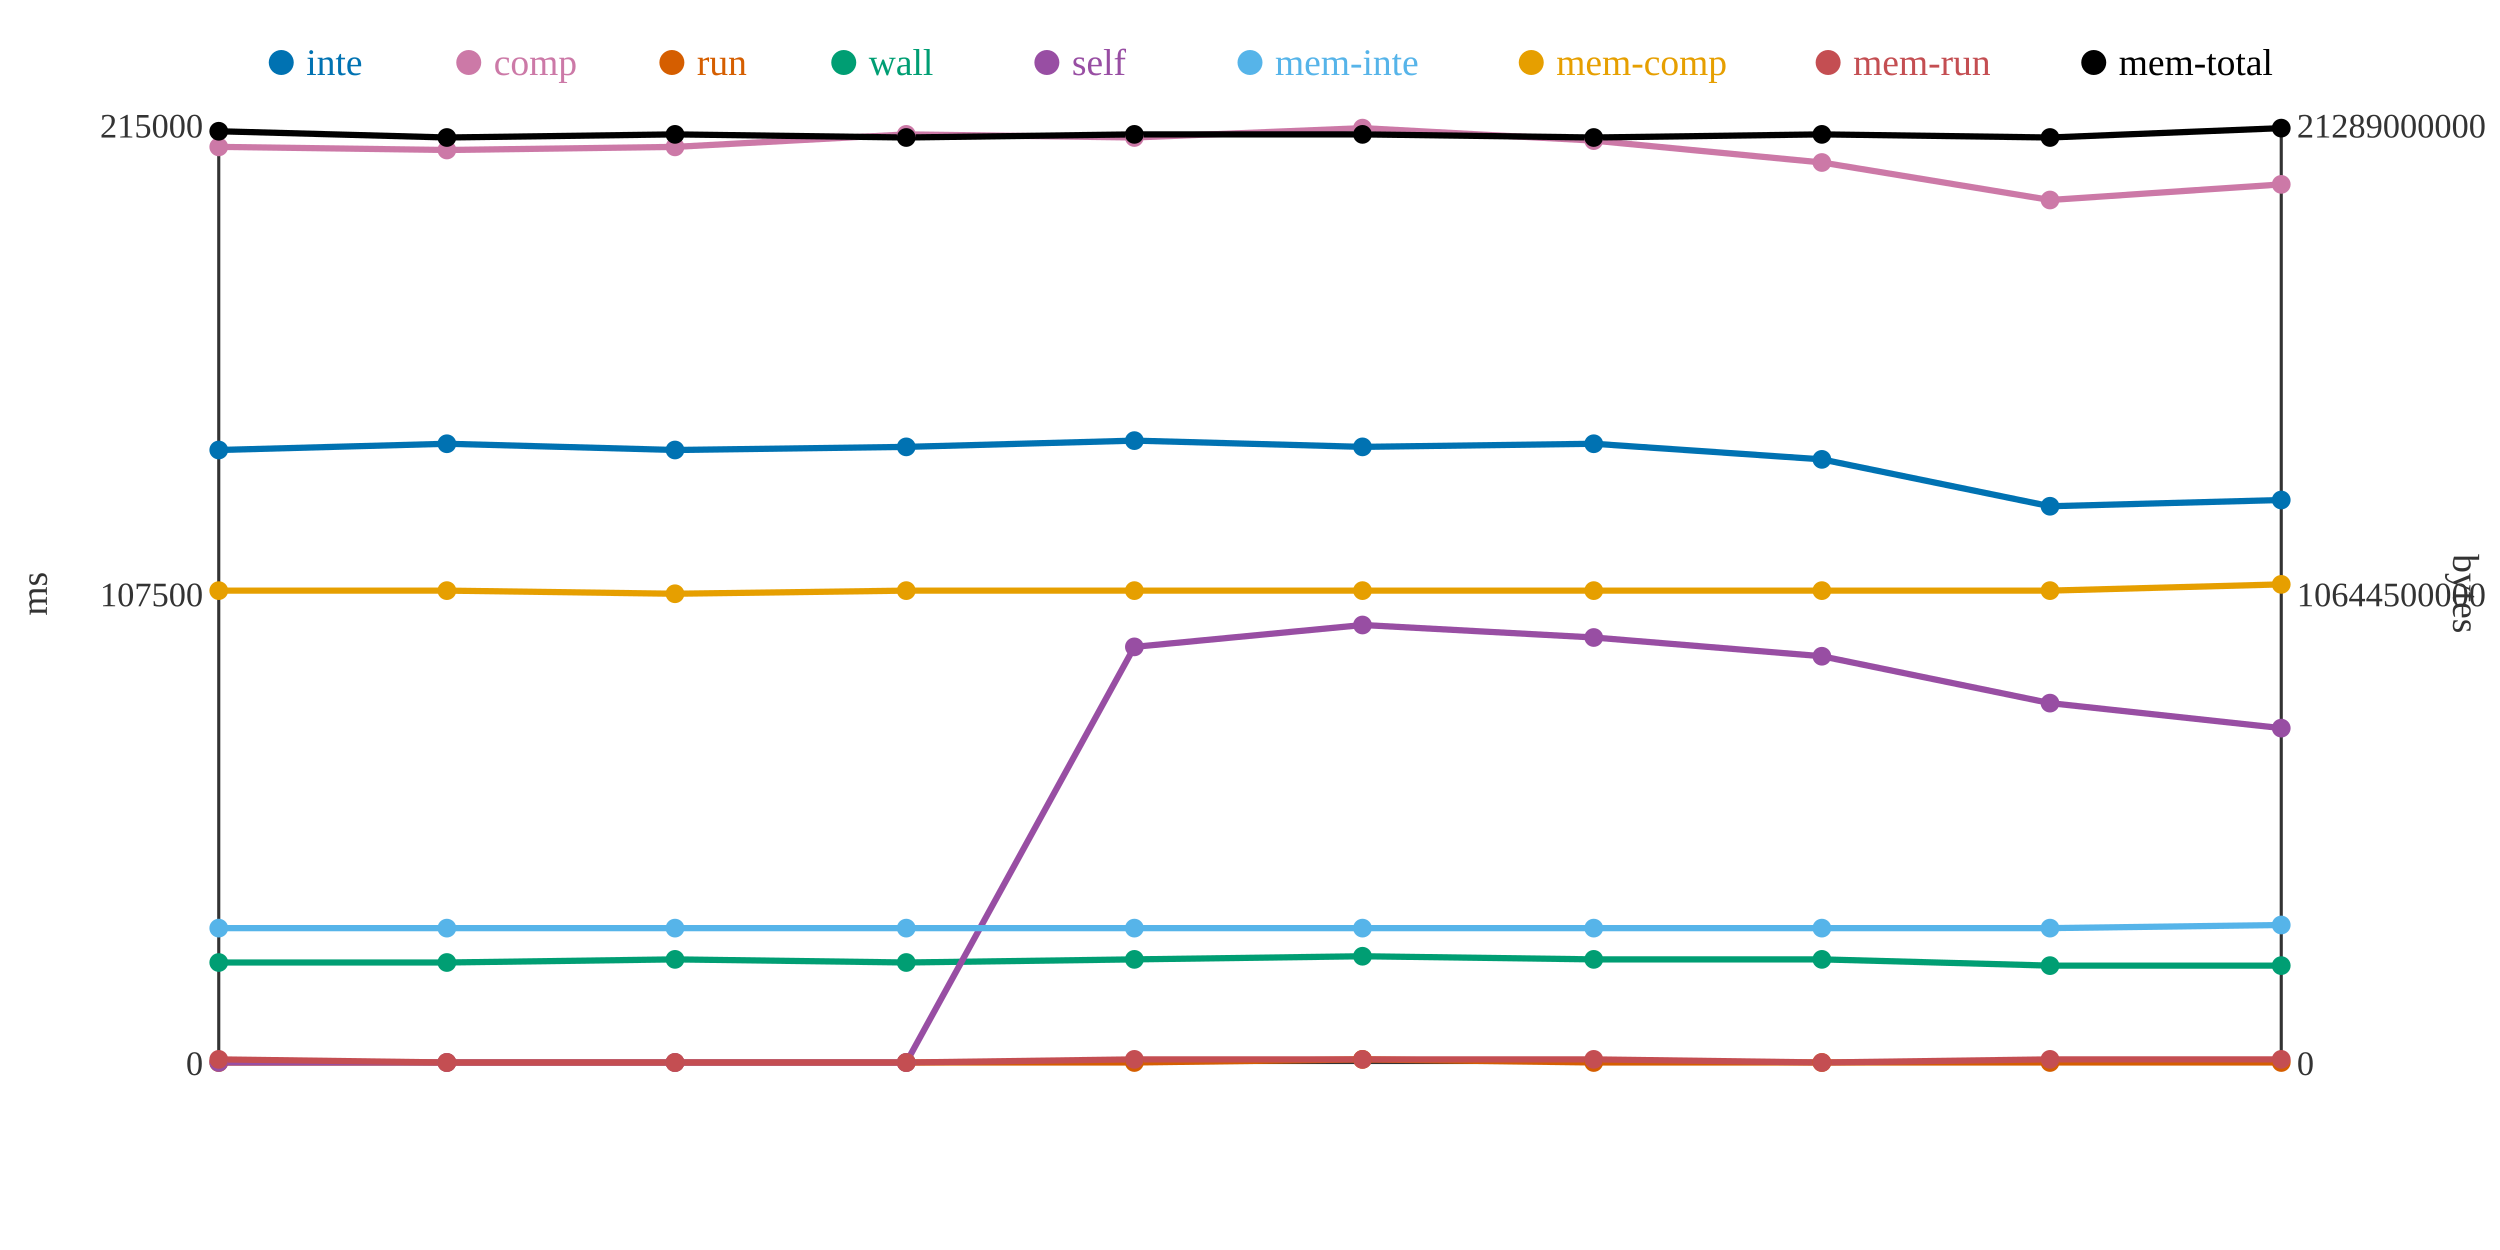
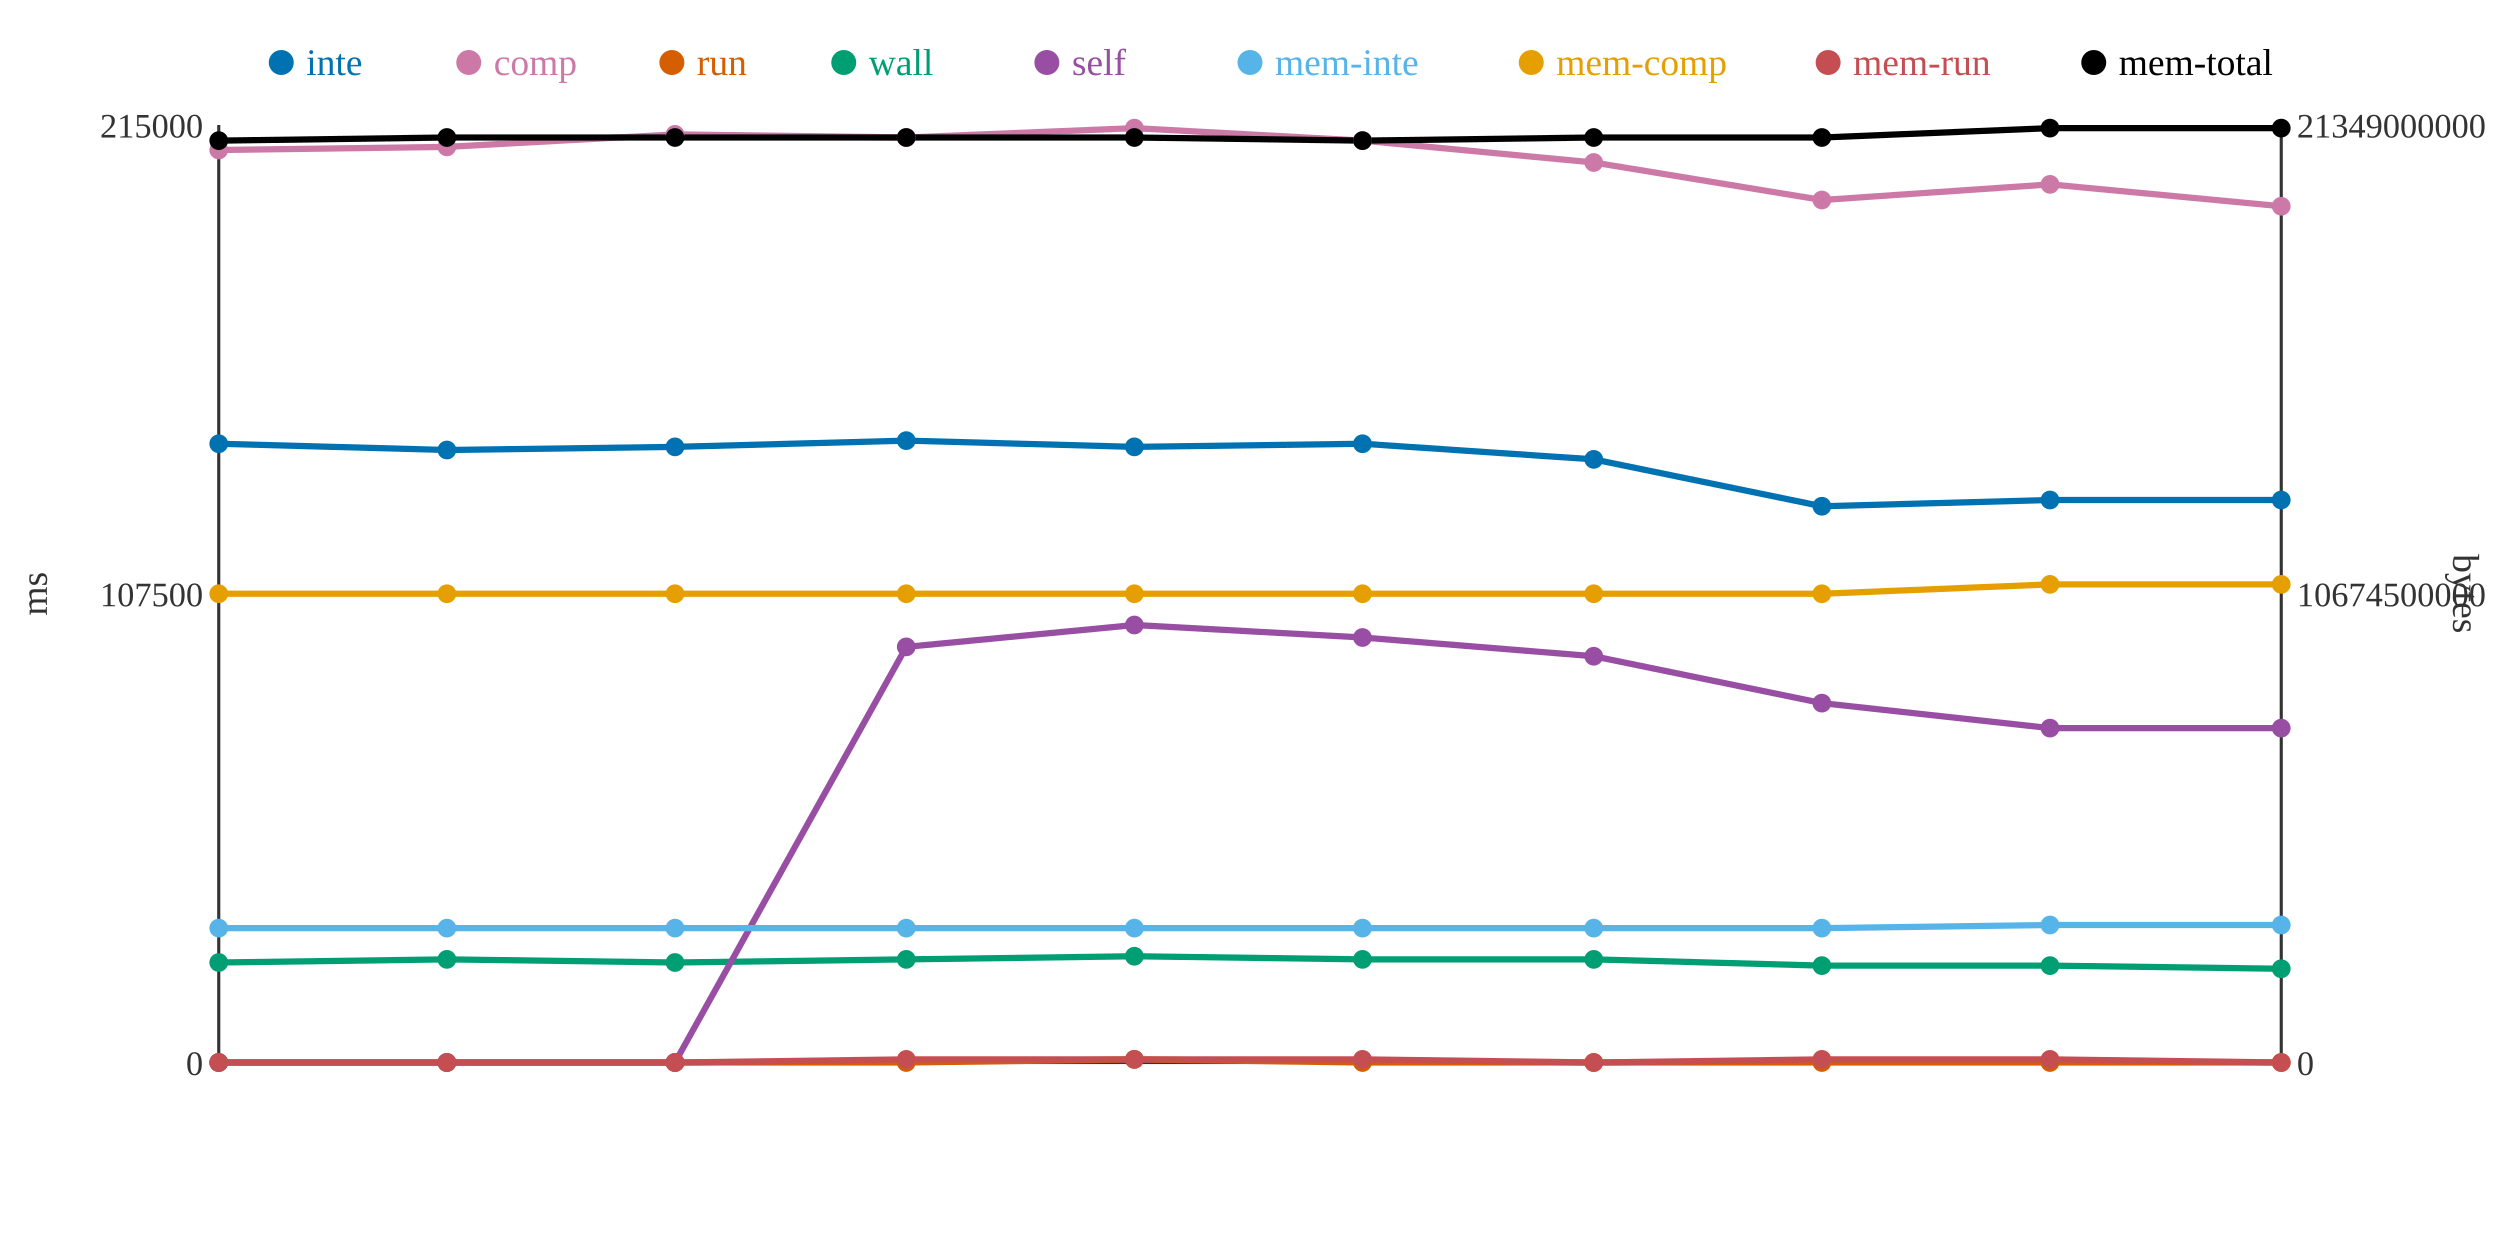
<svg xmlns="http://www.w3.org/2000/svg" width="800" height="400">
  <rect width="800" height="400" fill="white" />
  <line x1="70" y1="40" x2="70" y2="340" stroke="#333" stroke-width="1" />
  <line x1="70" y1="340" x2="730" y2="340" stroke="#333" stroke-width="1" />
  <line x1="730" y1="40" x2="730" y2="340" stroke="#333" stroke-width="1" />
  <text x="65" y="344" text-anchor="end" font-size="11" fill="#333">0</text>
  <text x="65" y="194" text-anchor="end" font-size="11" fill="#333">107500</text>
  <text x="65" y="44" text-anchor="end" font-size="11" fill="#333">215000</text>
  <text x="15" y="190" text-anchor="middle" font-size="12" fill="#333" transform="rotate(-90 15 190)">ms</text>
  <text x="735" y="344" text-anchor="start" font-size="11" fill="#333">0</text>
-   <text x="735" y="194" text-anchor="start" font-size="11" fill="#333">10644500000</text>
-   <text x="735" y="44" text-anchor="start" font-size="11" fill="#333">21289000000</text>
+   <text x="735" y="194" text-anchor="start" font-size="11" fill="#333">10674500000</text>
+   <text x="735" y="44" text-anchor="start" font-size="11" fill="#333">21349000000</text>
  <text x="785" y="190" text-anchor="middle" font-size="12" fill="#333" transform="rotate(90 785 190)">bytes</text>
-   <polyline points="70,144 143,142 216,144 290,143 363,141 436,143 510,142 583,147 656,162 730,160" fill="none" stroke="#0072B2" stroke-width="2" />
-   <polyline points="70,47 143,48 216,47 290,43 363,44 436,41 510,45 583,52 656,64 730,59" fill="none" stroke="#CC79A7" stroke-width="2" />
-   <polyline points="70,340 143,340 216,340 290,340 363,340 436,339 510,340 583,340 656,340 730,340" fill="none" stroke="#D55E00" stroke-width="2" />
-   <polyline points="70,308 143,308 216,307 290,308 363,307 436,306 510,307 583,307 656,309 730,309" fill="none" stroke="#009E73" stroke-width="2" />
-   <polyline points="70,340 143,340 216,340 290,340 363,207 436,200 510,204 583,210 656,225 730,233" fill="none" stroke="#984EA3" stroke-width="2" />
-   <polyline points="70,297 143,297 216,297 290,297 363,297 436,297 510,297 583,297 656,297 730,296" fill="none" stroke="#56B4E9" stroke-width="2" />
-   <polyline points="70,189 143,189 216,190 290,189 363,189 436,189 510,189 583,189 656,189 730,187" fill="none" stroke="#E69F00" stroke-width="2" />
-   <polyline points="70,339 143,340 216,340 290,340 363,339 436,339 510,339 583,340 656,339 730,339" fill="none" stroke="#C44E52" stroke-width="2" />
-   <polyline points="70,42 143,44 216,43 290,44 363,43 436,43 510,44 583,43 656,44 730,41" fill="none" stroke="#000000" stroke-width="2" />
-   <circle cx="70" cy="144" r="3" fill="#0072B2" />
-   <circle cx="70" cy="47" r="3" fill="#CC79A7" />
+   <polyline points="70,142 143,144 216,143 290,141 363,143 436,142 510,147 583,162 656,160 730,160" fill="none" stroke="#0072B2" stroke-width="2" />
+   <polyline points="70,48 143,47 216,43 290,44 363,41 436,45 510,52 583,64 656,59 730,66" fill="none" stroke="#CC79A7" stroke-width="2" />
+   <polyline points="70,340 143,340 216,340 290,340 363,339 436,340 510,340 583,340 656,340 730,340" fill="none" stroke="#D55E00" stroke-width="2" />
+   <polyline points="70,308 143,307 216,308 290,307 363,306 436,307 510,307 583,309 656,309 730,310" fill="none" stroke="#009E73" stroke-width="2" />
+   <polyline points="70,340 143,340 216,340 290,207 363,200 436,204 510,210 583,225 656,233 730,233" fill="none" stroke="#984EA3" stroke-width="2" />
+   <polyline points="70,297 143,297 216,297 290,297 363,297 436,297 510,297 583,297 656,296 730,296" fill="none" stroke="#56B4E9" stroke-width="2" />
+   <polyline points="70,190 143,190 216,190 290,190 363,190 436,190 510,190 583,190 656,187 730,187" fill="none" stroke="#E69F00" stroke-width="2" />
+   <polyline points="70,340 143,340 216,340 290,339 363,339 436,339 510,340 583,339 656,339 730,340" fill="none" stroke="#C44E52" stroke-width="2" />
+   <polyline points="70,45 143,44 216,44 290,44 363,44 436,45 510,44 583,44 656,41 730,41" fill="none" stroke="#000000" stroke-width="2" />
+   <circle cx="70" cy="142" r="3" fill="#0072B2" />
+   <circle cx="70" cy="48" r="3" fill="#CC79A7" />
  <circle cx="70" cy="340" r="3" fill="#D55E00" />
  <circle cx="70" cy="308" r="3" fill="#009E73" />
  <circle cx="70" cy="340" r="3" fill="#984EA3" />
  <circle cx="70" cy="297" r="3" fill="#56B4E9" />
-   <circle cx="70" cy="189" r="3" fill="#E69F00" />
-   <circle cx="70" cy="339" r="3" fill="#C44E52" />
-   <circle cx="70" cy="42" r="3" fill="#000000" />
-   <circle cx="143" cy="142" r="3" fill="#0072B2" />
-   <circle cx="143" cy="48" r="3" fill="#CC79A7" />
+   <circle cx="70" cy="190" r="3" fill="#E69F00" />
+   <circle cx="70" cy="340" r="3" fill="#C44E52" />
+   <circle cx="70" cy="45" r="3" fill="#000000" />
+   <circle cx="143" cy="144" r="3" fill="#0072B2" />
+   <circle cx="143" cy="47" r="3" fill="#CC79A7" />
  <circle cx="143" cy="340" r="3" fill="#D55E00" />
-   <circle cx="143" cy="308" r="3" fill="#009E73" />
+   <circle cx="143" cy="307" r="3" fill="#009E73" />
  <circle cx="143" cy="340" r="3" fill="#984EA3" />
  <circle cx="143" cy="297" r="3" fill="#56B4E9" />
-   <circle cx="143" cy="189" r="3" fill="#E69F00" />
+   <circle cx="143" cy="190" r="3" fill="#E69F00" />
  <circle cx="143" cy="340" r="3" fill="#C44E52" />
  <circle cx="143" cy="44" r="3" fill="#000000" />
-   <circle cx="216" cy="144" r="3" fill="#0072B2" />
-   <circle cx="216" cy="47" r="3" fill="#CC79A7" />
+   <circle cx="216" cy="143" r="3" fill="#0072B2" />
+   <circle cx="216" cy="43" r="3" fill="#CC79A7" />
  <circle cx="216" cy="340" r="3" fill="#D55E00" />
-   <circle cx="216" cy="307" r="3" fill="#009E73" />
+   <circle cx="216" cy="308" r="3" fill="#009E73" />
  <circle cx="216" cy="340" r="3" fill="#984EA3" />
  <circle cx="216" cy="297" r="3" fill="#56B4E9" />
  <circle cx="216" cy="190" r="3" fill="#E69F00" />
  <circle cx="216" cy="340" r="3" fill="#C44E52" />
-   <circle cx="216" cy="43" r="3" fill="#000000" />
-   <circle cx="290" cy="143" r="3" fill="#0072B2" />
-   <circle cx="290" cy="43" r="3" fill="#CC79A7" />
+   <circle cx="216" cy="44" r="3" fill="#000000" />
+   <circle cx="290" cy="141" r="3" fill="#0072B2" />
+   <circle cx="290" cy="44" r="3" fill="#CC79A7" />
  <circle cx="290" cy="340" r="3" fill="#D55E00" />
-   <circle cx="290" cy="308" r="3" fill="#009E73" />
-   <circle cx="290" cy="340" r="3" fill="#984EA3" />
+   <circle cx="290" cy="307" r="3" fill="#009E73" />
+   <circle cx="290" cy="207" r="3" fill="#984EA3" />
  <circle cx="290" cy="297" r="3" fill="#56B4E9" />
-   <circle cx="290" cy="189" r="3" fill="#E69F00" />
-   <circle cx="290" cy="340" r="3" fill="#C44E52" />
+   <circle cx="290" cy="190" r="3" fill="#E69F00" />
+   <circle cx="290" cy="339" r="3" fill="#C44E52" />
  <circle cx="290" cy="44" r="3" fill="#000000" />
-   <circle cx="363" cy="141" r="3" fill="#0072B2" />
-   <circle cx="363" cy="44" r="3" fill="#CC79A7" />
-   <circle cx="363" cy="340" r="3" fill="#D55E00" />
-   <circle cx="363" cy="307" r="3" fill="#009E73" />
-   <circle cx="363" cy="207" r="3" fill="#984EA3" />
+   <circle cx="363" cy="143" r="3" fill="#0072B2" />
+   <circle cx="363" cy="41" r="3" fill="#CC79A7" />
+   <circle cx="363" cy="339" r="3" fill="#D55E00" />
+   <circle cx="363" cy="306" r="3" fill="#009E73" />
+   <circle cx="363" cy="200" r="3" fill="#984EA3" />
  <circle cx="363" cy="297" r="3" fill="#56B4E9" />
-   <circle cx="363" cy="189" r="3" fill="#E69F00" />
+   <circle cx="363" cy="190" r="3" fill="#E69F00" />
  <circle cx="363" cy="339" r="3" fill="#C44E52" />
-   <circle cx="363" cy="43" r="3" fill="#000000" />
-   <circle cx="436" cy="143" r="3" fill="#0072B2" />
-   <circle cx="436" cy="41" r="3" fill="#CC79A7" />
-   <circle cx="436" cy="339" r="3" fill="#D55E00" />
-   <circle cx="436" cy="306" r="3" fill="#009E73" />
-   <circle cx="436" cy="200" r="3" fill="#984EA3" />
+   <circle cx="363" cy="44" r="3" fill="#000000" />
+   <circle cx="436" cy="142" r="3" fill="#0072B2" />
+   <circle cx="436" cy="45" r="3" fill="#CC79A7" />
+   <circle cx="436" cy="340" r="3" fill="#D55E00" />
+   <circle cx="436" cy="307" r="3" fill="#009E73" />
+   <circle cx="436" cy="204" r="3" fill="#984EA3" />
  <circle cx="436" cy="297" r="3" fill="#56B4E9" />
-   <circle cx="436" cy="189" r="3" fill="#E69F00" />
+   <circle cx="436" cy="190" r="3" fill="#E69F00" />
  <circle cx="436" cy="339" r="3" fill="#C44E52" />
-   <circle cx="436" cy="43" r="3" fill="#000000" />
-   <circle cx="510" cy="142" r="3" fill="#0072B2" />
-   <circle cx="510" cy="45" r="3" fill="#CC79A7" />
+   <circle cx="436" cy="45" r="3" fill="#000000" />
+   <circle cx="510" cy="147" r="3" fill="#0072B2" />
+   <circle cx="510" cy="52" r="3" fill="#CC79A7" />
  <circle cx="510" cy="340" r="3" fill="#D55E00" />
  <circle cx="510" cy="307" r="3" fill="#009E73" />
-   <circle cx="510" cy="204" r="3" fill="#984EA3" />
+   <circle cx="510" cy="210" r="3" fill="#984EA3" />
  <circle cx="510" cy="297" r="3" fill="#56B4E9" />
-   <circle cx="510" cy="189" r="3" fill="#E69F00" />
-   <circle cx="510" cy="339" r="3" fill="#C44E52" />
+   <circle cx="510" cy="190" r="3" fill="#E69F00" />
+   <circle cx="510" cy="340" r="3" fill="#C44E52" />
  <circle cx="510" cy="44" r="3" fill="#000000" />
-   <circle cx="583" cy="147" r="3" fill="#0072B2" />
-   <circle cx="583" cy="52" r="3" fill="#CC79A7" />
+   <circle cx="583" cy="162" r="3" fill="#0072B2" />
+   <circle cx="583" cy="64" r="3" fill="#CC79A7" />
  <circle cx="583" cy="340" r="3" fill="#D55E00" />
-   <circle cx="583" cy="307" r="3" fill="#009E73" />
-   <circle cx="583" cy="210" r="3" fill="#984EA3" />
+   <circle cx="583" cy="309" r="3" fill="#009E73" />
+   <circle cx="583" cy="225" r="3" fill="#984EA3" />
  <circle cx="583" cy="297" r="3" fill="#56B4E9" />
-   <circle cx="583" cy="189" r="3" fill="#E69F00" />
-   <circle cx="583" cy="340" r="3" fill="#C44E52" />
-   <circle cx="583" cy="43" r="3" fill="#000000" />
-   <circle cx="656" cy="162" r="3" fill="#0072B2" />
-   <circle cx="656" cy="64" r="3" fill="#CC79A7" />
+   <circle cx="583" cy="190" r="3" fill="#E69F00" />
+   <circle cx="583" cy="339" r="3" fill="#C44E52" />
+   <circle cx="583" cy="44" r="3" fill="#000000" />
+   <circle cx="656" cy="160" r="3" fill="#0072B2" />
+   <circle cx="656" cy="59" r="3" fill="#CC79A7" />
  <circle cx="656" cy="340" r="3" fill="#D55E00" />
  <circle cx="656" cy="309" r="3" fill="#009E73" />
-   <circle cx="656" cy="225" r="3" fill="#984EA3" />
-   <circle cx="656" cy="297" r="3" fill="#56B4E9" />
-   <circle cx="656" cy="189" r="3" fill="#E69F00" />
+   <circle cx="656" cy="233" r="3" fill="#984EA3" />
+   <circle cx="656" cy="296" r="3" fill="#56B4E9" />
+   <circle cx="656" cy="187" r="3" fill="#E69F00" />
  <circle cx="656" cy="339" r="3" fill="#C44E52" />
-   <circle cx="656" cy="44" r="3" fill="#000000" />
+   <circle cx="656" cy="41" r="3" fill="#000000" />
  <circle cx="730" cy="160" r="3" fill="#0072B2" />
-   <circle cx="730" cy="59" r="3" fill="#CC79A7" />
+   <circle cx="730" cy="66" r="3" fill="#CC79A7" />
  <circle cx="730" cy="340" r="3" fill="#D55E00" />
-   <circle cx="730" cy="309" r="3" fill="#009E73" />
+   <circle cx="730" cy="310" r="3" fill="#009E73" />
  <circle cx="730" cy="233" r="3" fill="#984EA3" />
  <circle cx="730" cy="296" r="3" fill="#56B4E9" />
  <circle cx="730" cy="187" r="3" fill="#E69F00" />
-   <circle cx="730" cy="339" r="3" fill="#C44E52" />
+   <circle cx="730" cy="340" r="3" fill="#C44E52" />
  <circle cx="730" cy="41" r="3" fill="#000000" />
  <circle cx="90" cy="20" r="4" fill="#0072B2" />
  <text x="98" y="24" text-anchor="start" font-size="12" fill="#0072B2">inte</text>
  <circle cx="150" cy="20" r="4" fill="#CC79A7" />
  <text x="158" y="24" text-anchor="start" font-size="12" fill="#CC79A7">comp</text>
  <circle cx="215" cy="20" r="4" fill="#D55E00" />
  <text x="223" y="24" text-anchor="start" font-size="12" fill="#D55E00">run</text>
  <circle cx="270" cy="20" r="4" fill="#009E73" />
  <text x="278" y="24" text-anchor="start" font-size="12" fill="#009E73">wall</text>
  <circle cx="335" cy="20" r="4" fill="#984EA3" />
  <text x="343" y="24" text-anchor="start" font-size="12" fill="#984EA3">self</text>
  <circle cx="400" cy="20" r="4" fill="#56B4E9" />
  <text x="408" y="24" text-anchor="start" font-size="12" fill="#56B4E9">mem-inte</text>
  <circle cx="490" cy="20" r="4" fill="#E69F00" />
  <text x="498" y="24" text-anchor="start" font-size="12" fill="#E69F00">mem-comp</text>
  <circle cx="585" cy="20" r="4" fill="#C44E52" />
  <text x="593" y="24" text-anchor="start" font-size="12" fill="#C44E52">mem-run</text>
  <circle cx="670" cy="20" r="4" fill="#000000" />
  <text x="678" y="24" text-anchor="start" font-size="12" fill="#000000">mem-total</text>
</svg>
